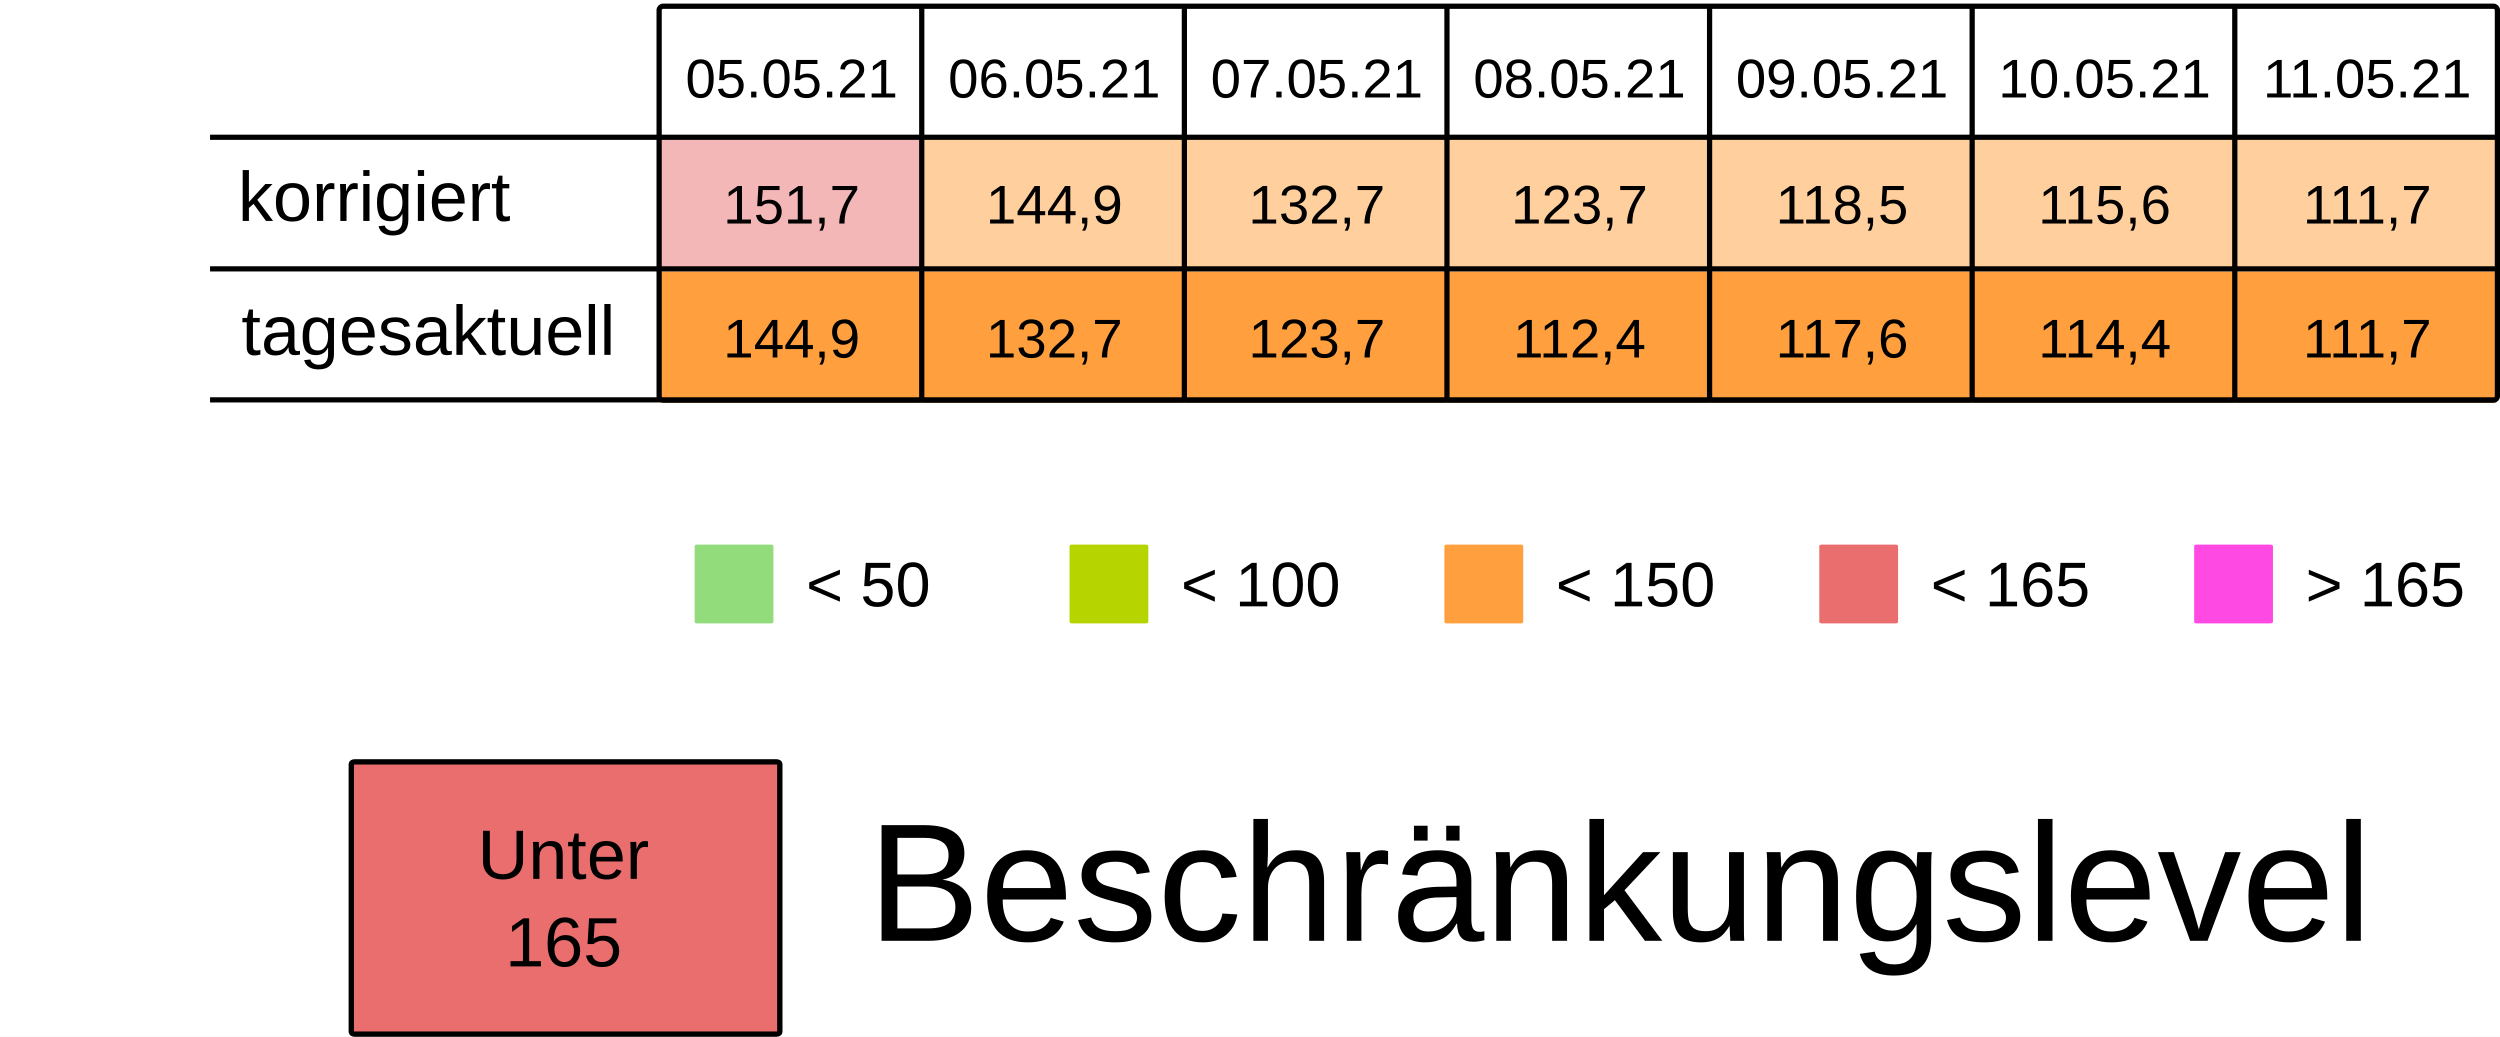
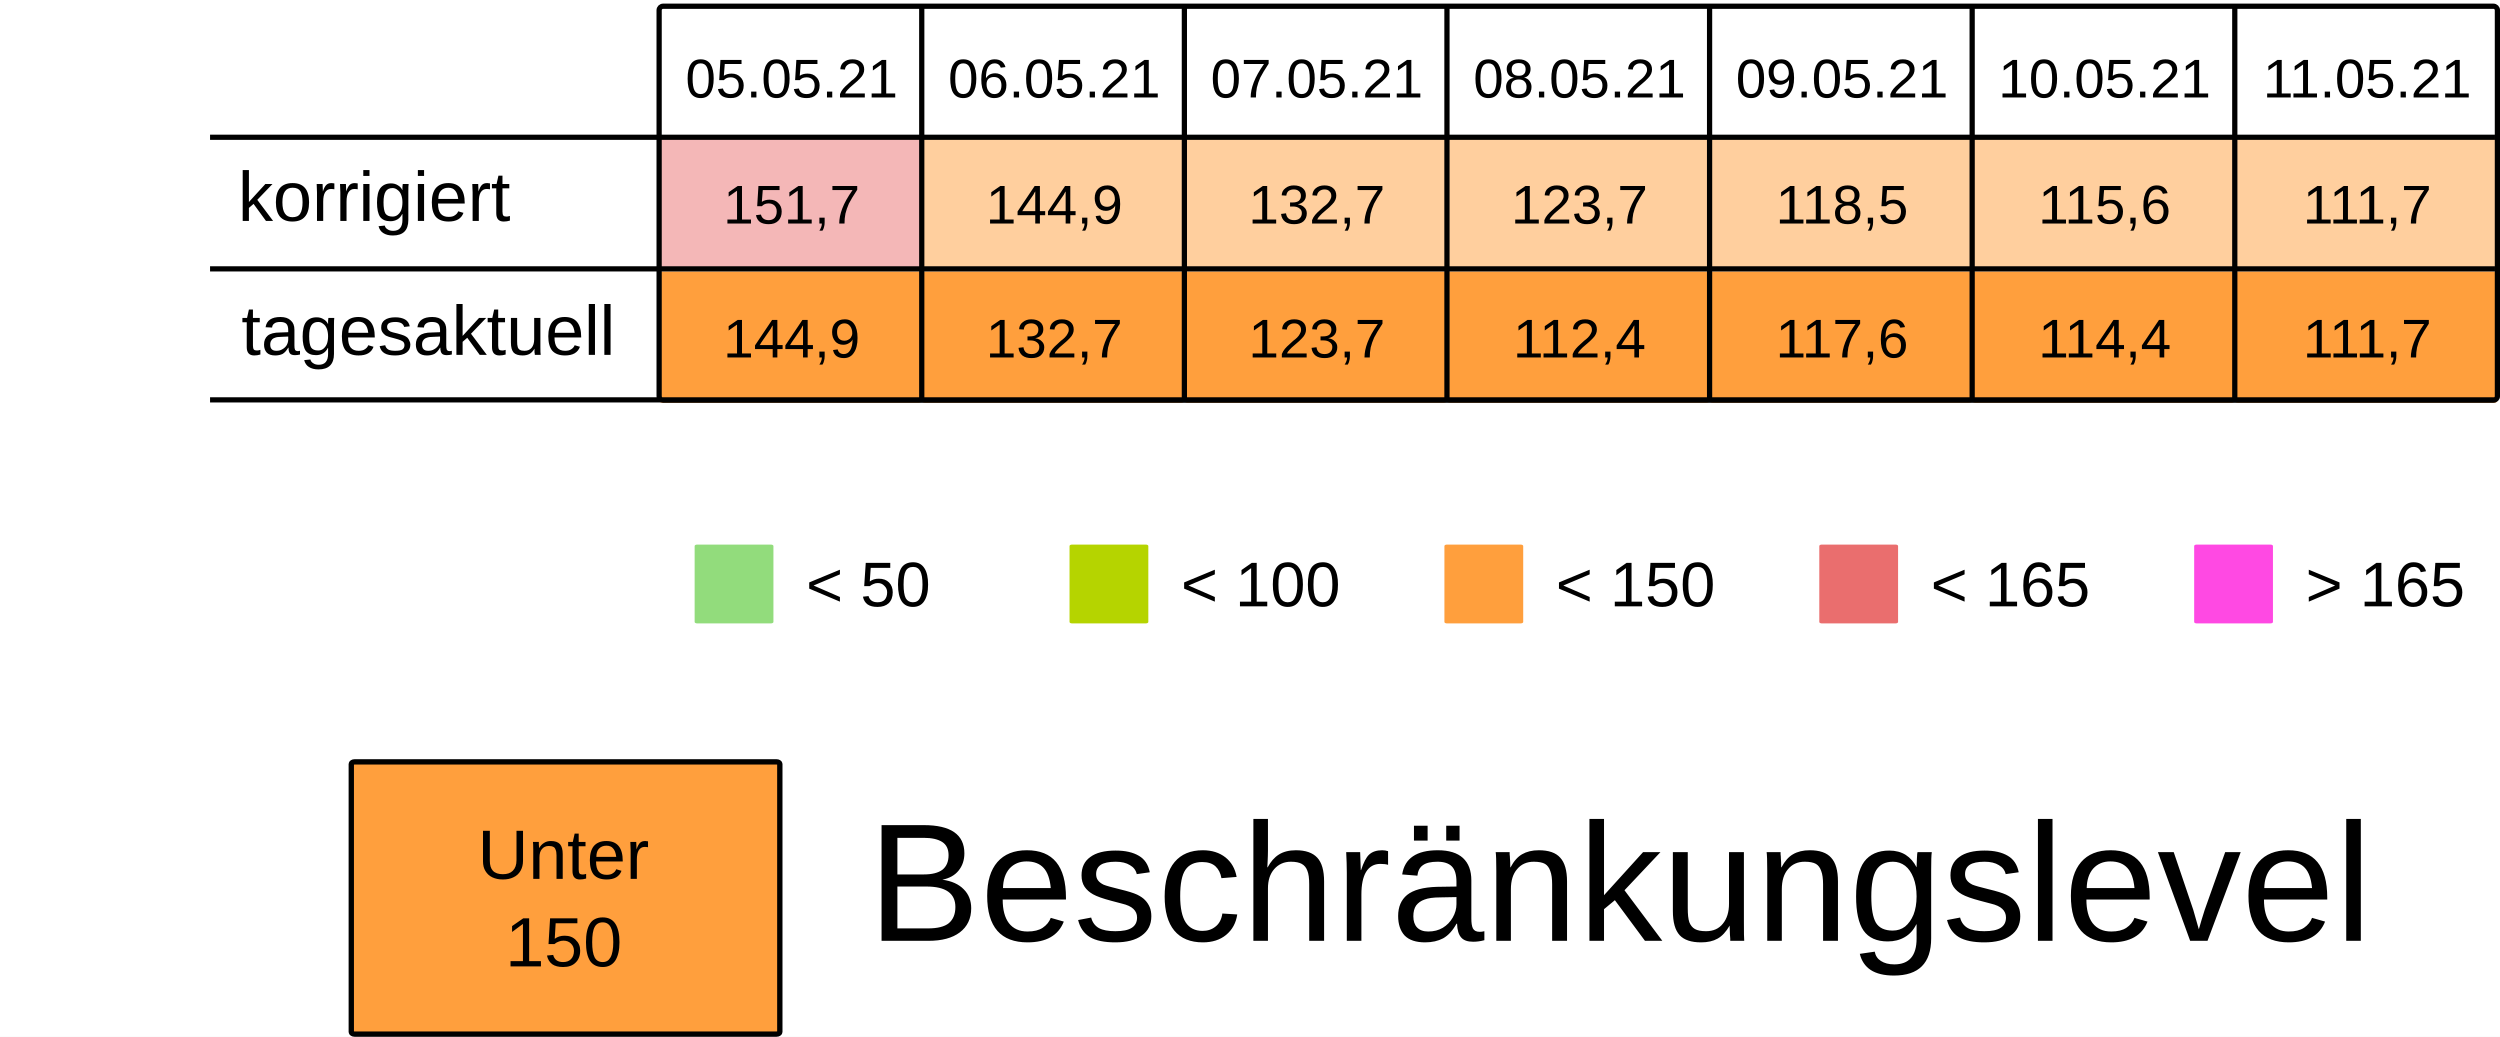
<svg xmlns="http://www.w3.org/2000/svg" viewBox="0 0 125.94 52.229" height="197.399" width="475.994">
  <rect width="100%" height="100%" x="-.001" fill="#fff" />
  <g transform="translate(-13.231 -25.355)">
    <rect ry=".106" rx=".169" y="32.284" x="46.434" height="6.615" width="13.229" fill="#ea6e6e7F" />
    <rect ry=".106" rx=".169" y="32.284" x="59.664" height="6.615" width="13.229" fill="#ff9f3d7F" />
    <rect ry=".106" rx=".169" y="32.284" x="72.893" height="6.615" width="13.229" fill="#ff9f3d7F" />
    <rect ry=".106" rx=".169" y="32.284" x="86.122" height="6.615" width="13.229" fill="#ff9f3d7F" />
    <rect ry=".106" rx=".169" y="32.284" x="99.351" height="6.615" width="13.229" fill="#ff9f3d7F" />
    <rect ry=".106" rx=".169" y="32.284" x="112.58" height="6.615" width="13.229" fill="#ff9f3d7F" />
    <rect ry=".106" rx=".169" y="32.284" x="125.809" height="6.615" width="13.229" fill="#ff9f3d7F" />
    <text y="30.266" x="53.113" style="line-height:125%;-inkscape-font-specification:Arial;text-align:center" font-weight="400" font-size="2.749" letter-spacing="0" word-spacing="0" font-family="Arial" text-anchor="middle" stroke-width=".064">
      <tspan style="text-align:center" y="30.266" x="53.113">05.05.21</tspan>
    </text>
    <text y="30.266" x="66.342" style="line-height:125%;-inkscape-font-specification:Arial;text-align:center" font-weight="400" font-size="2.749" letter-spacing="0" word-spacing="0" font-family="Arial" text-anchor="middle" stroke-width=".064">
      <tspan style="text-align:center" y="30.266" x="66.342">06.05.21</tspan>
    </text>
    <text y="30.266" x="79.571" style="line-height:125%;-inkscape-font-specification:Arial;text-align:center" font-weight="400" font-size="2.749" letter-spacing="0" word-spacing="0" font-family="Arial" text-anchor="middle" stroke-width=".064">
      <tspan style="text-align:center" y="30.266" x="79.571">07.05.21</tspan>
    </text>
    <text y="30.266" x="92.8" style="line-height:125%;-inkscape-font-specification:Arial;text-align:center" font-weight="400" font-size="2.749" letter-spacing="0" word-spacing="0" font-family="Arial" text-anchor="middle" stroke-width=".064">
      <tspan style="text-align:center" y="30.266" x="92.8">08.05.21</tspan>
    </text>
    <text y="30.266" x="106.029" style="line-height:125%;-inkscape-font-specification:Arial;text-align:center" font-weight="400" font-size="2.749" letter-spacing="0" word-spacing="0" font-family="Arial" text-anchor="middle" stroke-width=".064">
      <tspan style="text-align:center" y="30.266" x="106.029">09.05.21</tspan>
    </text>
    <text y="30.266" x="119.258" style="line-height:125%;-inkscape-font-specification:Arial;text-align:center" font-weight="400" font-size="2.749" letter-spacing="0" word-spacing="0" font-family="Arial" text-anchor="middle" stroke-width=".064">
      <tspan style="text-align:center" y="30.266" x="119.258">10.05.21</tspan>
    </text>
    <text y="30.266" x="132.488" style="line-height:125%;-inkscape-font-specification:Arial;text-align:center" font-weight="400" font-size="2.749" letter-spacing="0" word-spacing="0" font-family="Arial" text-anchor="middle" stroke-width=".064">
      <tspan style="text-align:center" y="30.266" x="132.488">11.05.21</tspan>
    </text>
    <text y="36.616" x="53.113" style="line-height:125%;-inkscape-font-specification:Arial;text-align:center" font-weight="400" font-size="2.749" letter-spacing="0" word-spacing="0" font-family="Arial" text-anchor="middle" stroke-width=".064">
      <tspan style="text-align:center" y="36.616" x="53.113">151,7</tspan>
    </text>
    <text y="36.616" x="66.342" style="line-height:125%;-inkscape-font-specification:Arial;text-align:center" font-weight="400" font-size="2.749" letter-spacing="0" word-spacing="0" font-family="Arial" text-anchor="middle" stroke-width=".064">
      <tspan style="text-align:center" y="36.616" x="66.342">144,9</tspan>
    </text>
    <text y="36.616" x="79.571" style="line-height:125%;-inkscape-font-specification:Arial;text-align:center" font-weight="400" font-size="2.749" letter-spacing="0" word-spacing="0" font-family="Arial" text-anchor="middle" stroke-width=".064">
      <tspan style="text-align:center" y="36.616" x="79.571">132,7</tspan>
    </text>
    <text y="36.616" x="92.8" style="line-height:125%;-inkscape-font-specification:Arial;text-align:center" font-weight="400" font-size="2.749" letter-spacing="0" word-spacing="0" font-family="Arial" text-anchor="middle" stroke-width=".064">
      <tspan style="text-align:center" y="36.616" x="92.8">123,7</tspan>
    </text>
    <text y="36.616" x="106.029" style="line-height:125%;-inkscape-font-specification:Arial;text-align:center" font-weight="400" font-size="2.749" letter-spacing="0" word-spacing="0" font-family="Arial" text-anchor="middle" stroke-width=".064">
      <tspan style="text-align:center" y="36.616" x="106.029">118,5</tspan>
    </text>
    <text y="36.616" x="119.258" style="line-height:125%;-inkscape-font-specification:Arial;text-align:center" font-weight="400" font-size="2.749" letter-spacing="0" word-spacing="0" font-family="Arial" text-anchor="middle" stroke-width=".064">
      <tspan style="text-align:center" y="36.616" x="119.258">115,6</tspan>
    </text>
    <text y="36.616" x="132.488" style="line-height:125%;-inkscape-font-specification:Arial;text-align:center" font-weight="400" font-size="2.749" letter-spacing="0" word-spacing="0" font-family="Arial" text-anchor="middle" stroke-width=".064">
      <tspan style="text-align:center" y="36.616" x="132.488">111,7</tspan>
    </text>
    <rect ry=".071" rx=".12" y="52.79" x="48.224" height="3.969" width="3.969" fill="#92dc7c" />
    <text y="55.896" x="53.84" style="line-height:125%;-inkscape-font-specification:Arial" font-weight="400" font-size="3.175" letter-spacing="0" word-spacing="0" font-family="Arial" stroke-width=".265">
      <tspan y="55.896" x="53.84">&lt; 50</tspan>
    </text>
    <rect ry=".071" rx=".12" y="52.79" x="67.11" height="3.969" width="3.969" fill="#B5D400" />
    <text y="55.896" x="72.726" style="line-height:125%;-inkscape-font-specification:Arial" font-weight="400" font-size="3.175" letter-spacing="0" word-spacing="0" font-family="Arial" stroke-width=".265">
      <tspan y="55.896" x="72.726">&lt; 100</tspan>
    </text>
    <rect ry=".071" rx=".12" y="52.79" x="104.88" height="3.969" width="3.969" fill="#ea6e6e" />
    <text y="55.896" x="110.496" style="line-height:125%;-inkscape-font-specification:Arial" font-weight="400" font-size="3.175" letter-spacing="0" word-spacing="0" font-family="Arial" stroke-width=".265">
      <tspan y="55.896" x="110.496">&lt; 165</tspan>
    </text>
    <rect ry=".071" rx=".12" y="52.79" x="123.765" height="3.969" width="3.969" fill="#FF49E3" />
    <text y="55.896" x="129.381" style="line-height:125%;-inkscape-font-specification:Arial" font-weight="400" font-size="3.175" letter-spacing="0" word-spacing="0" font-family="Arial" stroke-width=".265">
      <tspan y="55.896" x="129.381">&gt; 165</tspan>
    </text>
    <rect ry=".071" rx=".12" y="52.79" x="85.995" height="3.969" width="3.969" fill="#ff9f3d" />
    <text y="55.896" x="91.61" style="line-height:125%;-inkscape-font-specification:Arial" font-weight="400" font-size="3.175" letter-spacing="0" word-spacing="0" font-family="Arial" stroke-width=".265">
      <tspan y="55.896" x="91.61">&lt; 150</tspan>
    </text>
    <rect ry=".106" rx=".169" y="39.031" x="46.435" height="6.615" width="13.229" fill="#ff9f3d" />
    <rect ry=".106" rx=".169" y="39.031" x="59.665" height="6.615" width="13.229" fill="#ff9f3d" />
    <rect ry=".106" rx=".169" y="39.031" x="72.894" height="6.615" width="13.229" fill="#ff9f3d" />
    <rect ry=".106" rx=".169" y="39.031" x="86.123" height="6.615" width="13.229" fill="#ff9f3d" />
    <rect ry=".106" rx=".169" y="39.031" x="99.352" height="6.615" width="13.229" fill="#ff9f3d" />
    <rect ry=".106" rx=".169" y="39.031" x="112.581" height="6.615" width="13.229" fill="#ff9f3d" />
    <rect ry=".106" rx=".169" y="39.031" x="125.81" height="6.615" width="13.229" fill="#ff9f3d" />
    <text y="43.363" x="53.114" style="line-height:125%;-inkscape-font-specification:Arial;text-align:center" font-weight="400" font-size="2.749" letter-spacing="0" word-spacing="0" font-family="Arial" text-anchor="middle" stroke-width=".064">
      <tspan style="text-align:center" y="43.363" x="53.114">144,9</tspan>
    </text>
    <text y="43.363" x="66.343" style="line-height:125%;-inkscape-font-specification:Arial;text-align:center" font-weight="400" font-size="2.749" letter-spacing="0" word-spacing="0" font-family="Arial" text-anchor="middle" stroke-width=".064">
      <tspan style="text-align:center" y="43.363" x="66.343">132,7</tspan>
    </text>
    <text y="43.363" x="79.572" style="line-height:125%;-inkscape-font-specification:Arial;text-align:center" font-weight="400" font-size="2.749" letter-spacing="0" word-spacing="0" font-family="Arial" text-anchor="middle" stroke-width=".064">
      <tspan style="text-align:center" y="43.363" x="79.572">123,7</tspan>
    </text>
    <text y="43.363" x="92.801" style="line-height:125%;-inkscape-font-specification:Arial;text-align:center" font-weight="400" font-size="2.749" letter-spacing="0" word-spacing="0" font-family="Arial" text-anchor="middle" stroke-width=".064">
      <tspan style="text-align:center" y="43.363" x="92.801">112,4</tspan>
    </text>
    <text y="43.363" x="106.03" style="line-height:125%;-inkscape-font-specification:Arial;text-align:center" font-weight="400" font-size="2.749" letter-spacing="0" word-spacing="0" font-family="Arial" text-anchor="middle" stroke-width=".064">
      <tspan style="text-align:center" y="43.363" x="106.03">117,6</tspan>
    </text>
    <text y="43.363" x="119.259" style="line-height:125%;-inkscape-font-specification:Arial;text-align:center" font-weight="400" font-size="2.749" letter-spacing="0" word-spacing="0" font-family="Arial" text-anchor="middle" stroke-width=".064">
      <tspan style="text-align:center" y="43.363" x="119.259">114,4</tspan>
    </text>
    <text y="43.363" x="132.489" style="line-height:125%;-inkscape-font-specification:Arial;text-align:center" font-weight="400" font-size="2.749" letter-spacing="0" word-spacing="0" font-family="Arial" text-anchor="middle" stroke-width=".064">
      <tspan style="text-align:center" y="43.363" x="132.489">111,7</tspan>
    </text>
    <text style="line-height:125%;-inkscape-font-specification:Arial" x="25.224" y="36.483" font-weight="400" font-size="3.528" font-family="Arial" letter-spacing="0" word-spacing="0" stroke-width=".265">
      <tspan x="25.224" y="36.483">korrigiert</tspan>
    </text>
    <text style="line-height:125%;-inkscape-font-specification:Arial" x="25.396" y="43.23" font-weight="400" font-size="3.528" font-family="Arial" letter-spacing="0" word-spacing="0" stroke-width=".265">
      <tspan x="25.396" y="43.23">tagesaktuell</tspan>
    </text>
    <path d="M59.665 25.802v19.844zm13.23 0v19.844zm13.228 0v19.844zm13.23 0v19.844zm13.228 0v19.844zm13.23 0v19.844zM23.812 32.27h115.096zm0 6.629h115.096zm0 6.6h115.096zm22.823-19.83h92.206c.11 0 .2.09.2.2v19.445a.2.2 0 01-.2.2H46.635a.2.2 0 01-.2-.2V25.869c0-.11.089-.2.2-.2z" fill="none" stroke="#000" stroke-width=".264" />
-     <rect ry=".108" rx=".169" y="63.735" x="30.927" height="13.715" width="21.588" fill="#ea6e6e" stroke-miterlimit="0" stroke="#000" stroke-width=".269" />
+     <rect ry=".108" rx=".169" y="63.735" x="30.927" height="13.715" width="21.588" fill="#ff9f3d" stroke-miterlimit="0" stroke="#000" stroke-width=".269" />
    <text y="69.629" x="41.626" style="line-height:125%;-inkscape-font-specification:Arial;text-align:center" font-weight="400" font-size="3.528" letter-spacing="0" word-spacing="0" font-family="Arial" text-anchor="middle" stroke-width=".265">
      <tspan style="text-align:center" y="69.629" x="42.1">Unter</tspan>
-       <tspan style="text-align:center" y="74.038" x="41.626">165</tspan>
+       <tspan style="text-align:center" y="74.038" x="41.626">150</tspan>
    </text>
    <text style="line-height:125%;-inkscape-font-specification:Arial" x="56.955" y="72.75" font-weight="400" font-size="8.467" font-family="Arial" letter-spacing="0" word-spacing="0" stroke-width=".265">
      <tspan x="56.955" y="72.75">Beschränkungslevel</tspan>
    </text>
  </g>
</svg>
